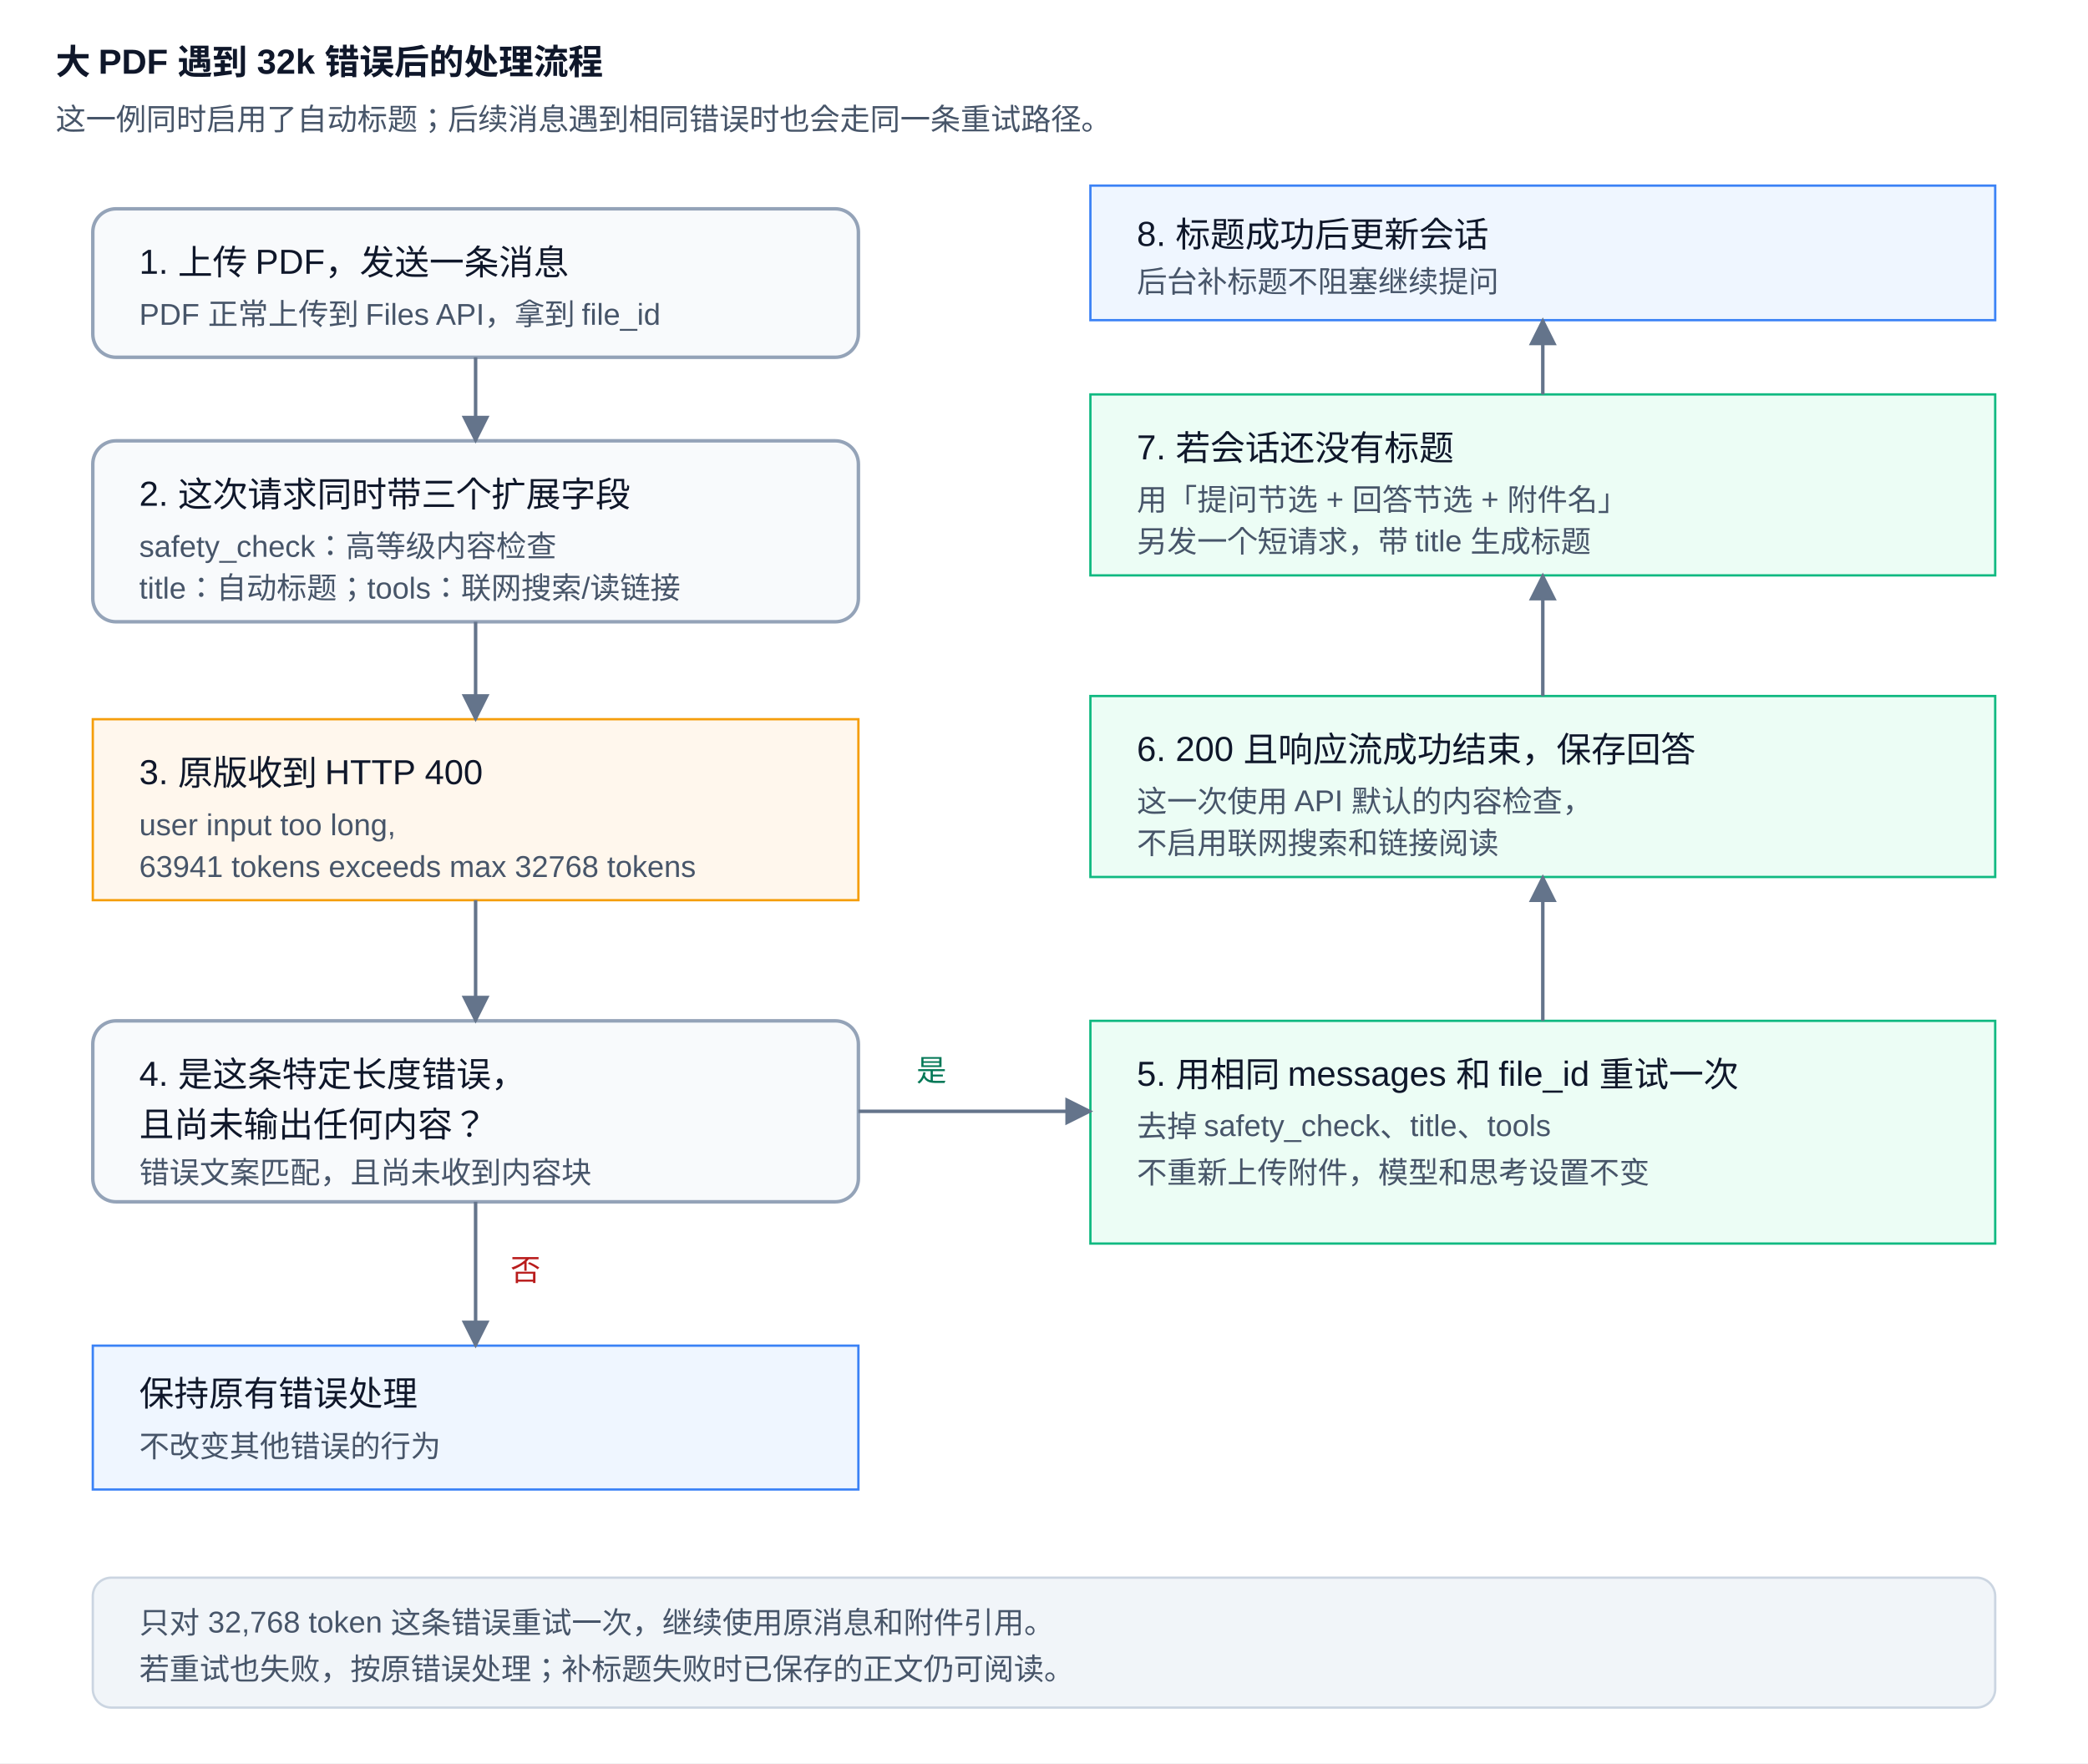
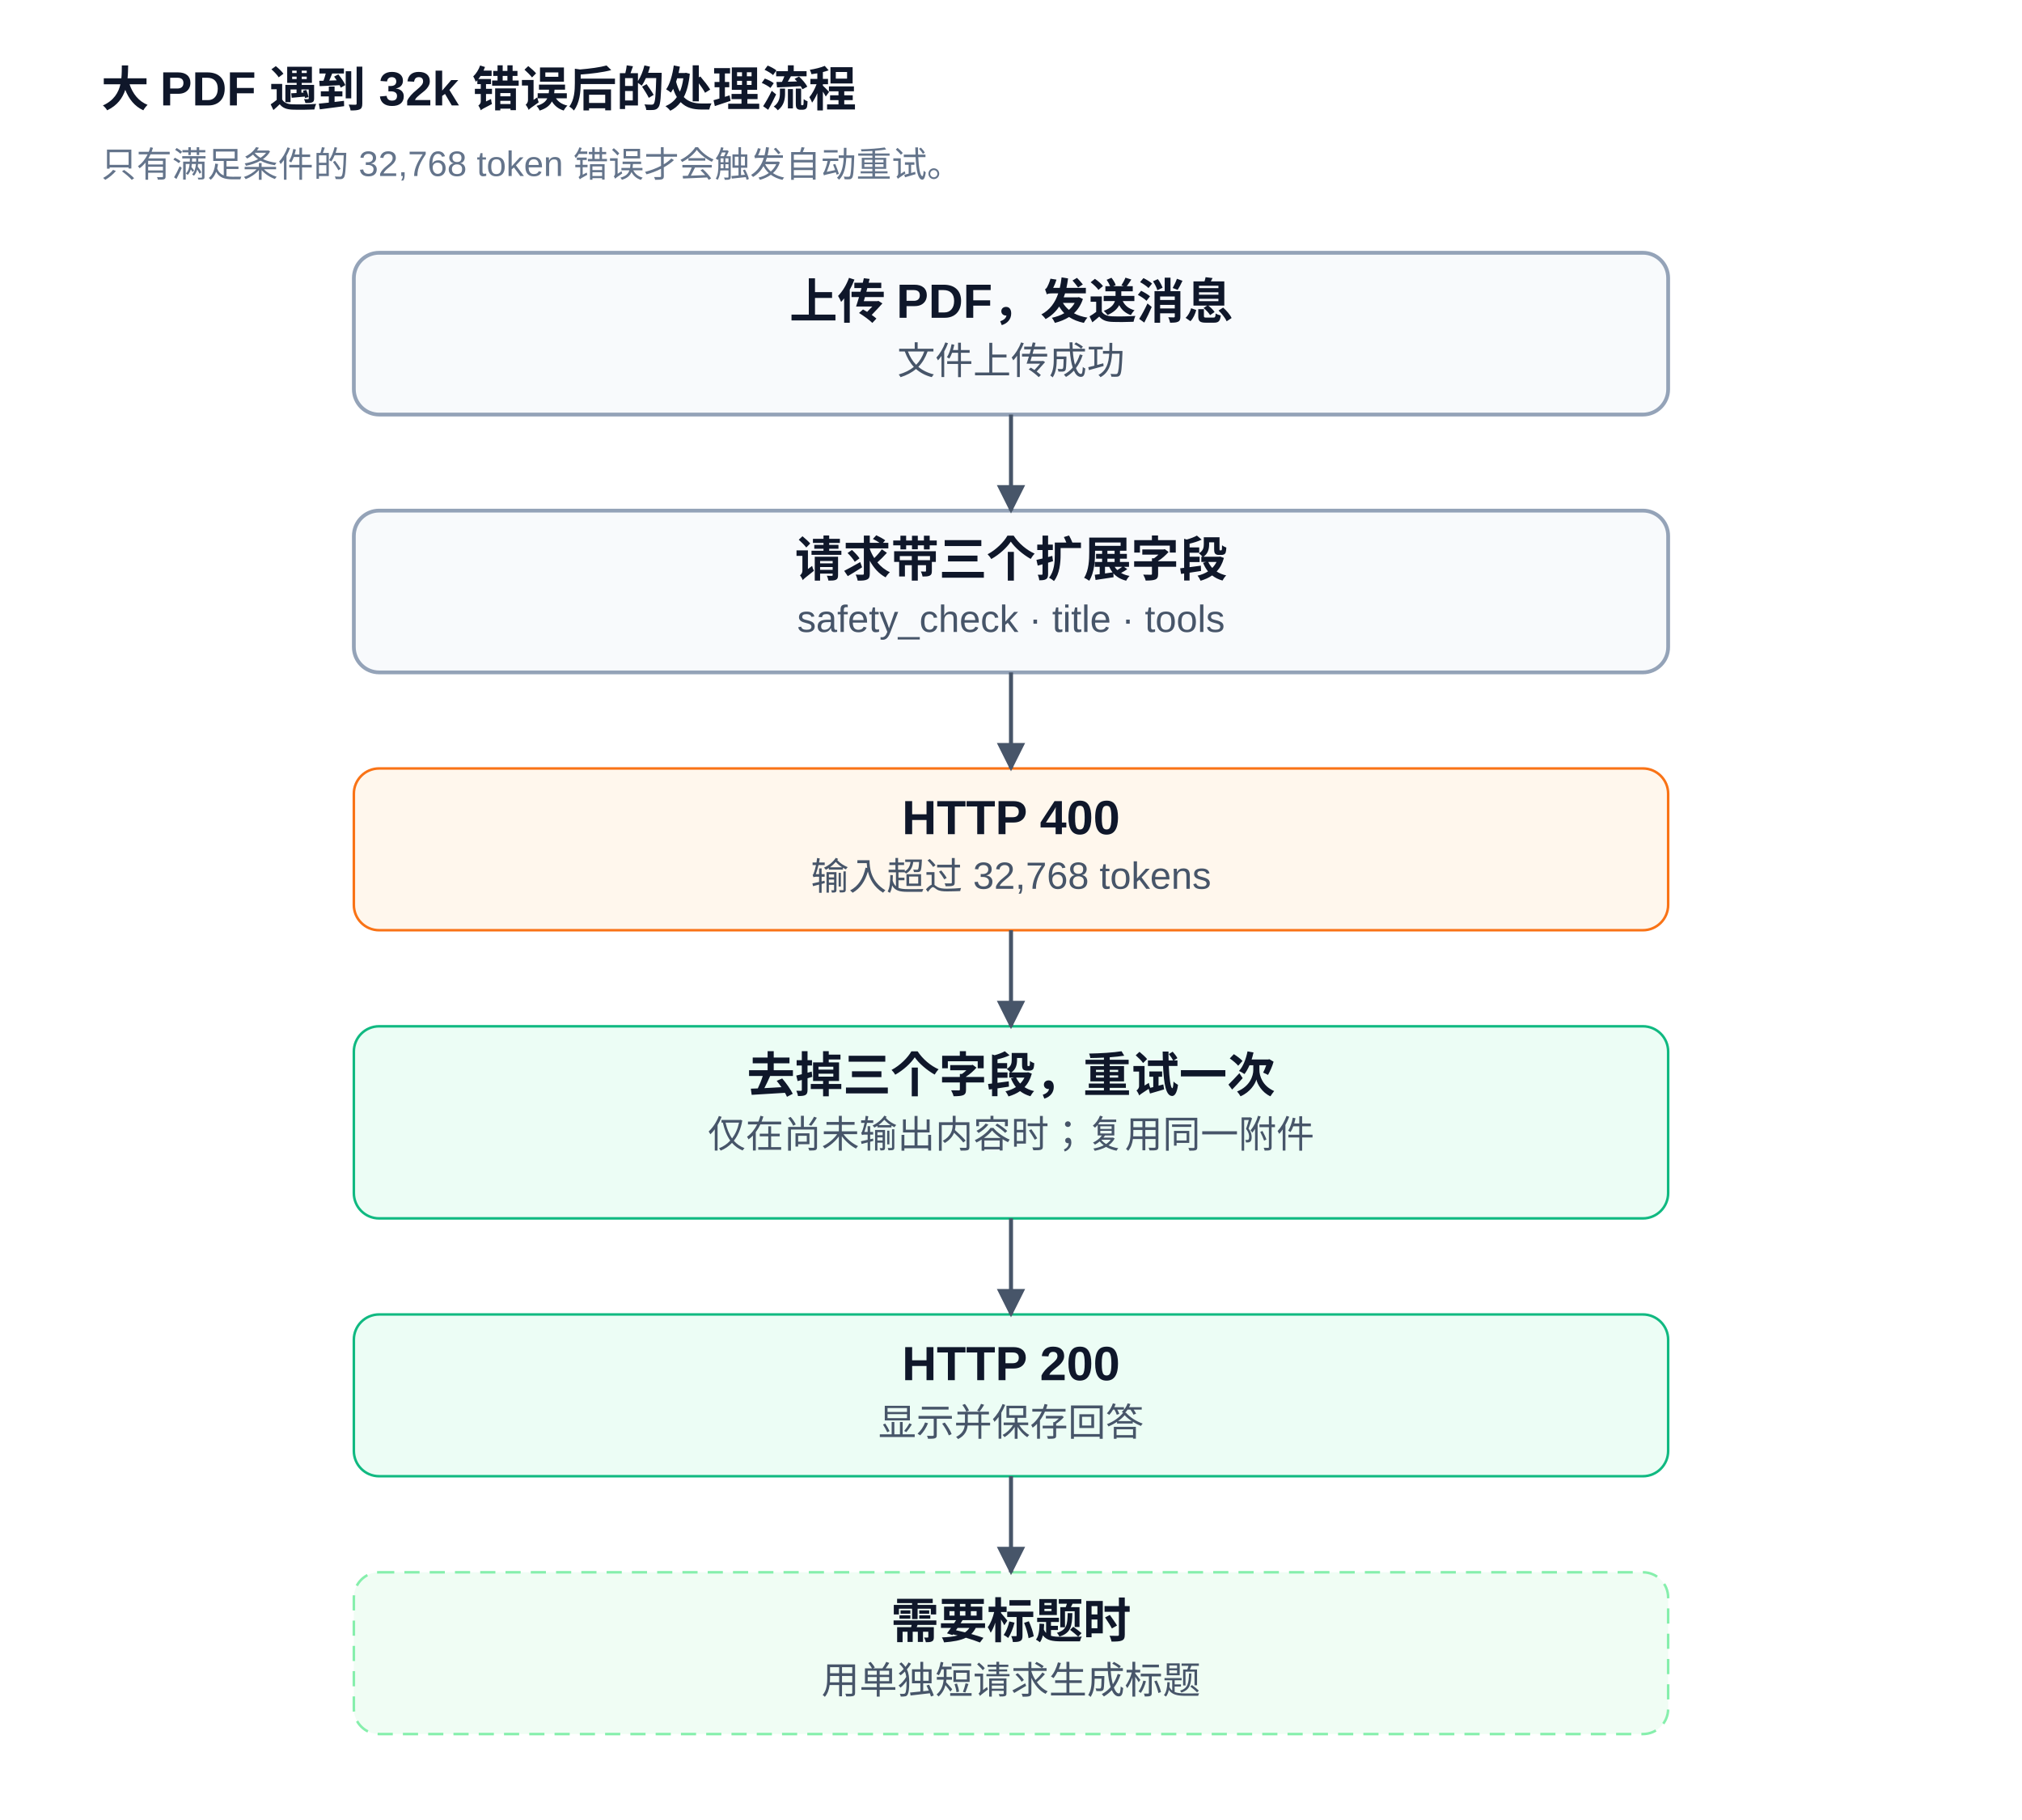
- <svg xmlns="http://www.w3.org/2000/svg" width="900" height="760" viewBox="0 0 900 760" role="img" aria-labelledby="title desc">
+ <svg xmlns="http://www.w3.org/2000/svg" width="800" height="720" viewBox="0 0 800 720" role="img" aria-labelledby="title desc">
  <defs>
-     <marker id="arrow" viewBox="0 0 10 10" refX="9" refY="5" markerWidth="8" markerHeight="8" orient="auto-start-reverse">
-       <path d="M 0 0 L 10 5 L 0 10 z" fill="#64748b" />
+     <marker id="arrow" viewBox="0 0 10 10" refX="9" refY="5" markerWidth="7" markerHeight="7" orient="auto">
+       <path d="M 0 0 L 10 5 L 0 10 z" fill="#475569" />
    </marker>
    <style>
-       .box { fill: #f8fafc; stroke: #94a3b8; stroke-width: 1.5; rx: 10; }
-       .new { fill: #ecfdf5; stroke: #10b981; }
-       .warn { fill: #fff7ed; stroke: #f59e0b; }
-       .end { fill: #eff6ff; stroke: #3b82f6; }
-       .label { font-family: "Microsoft YaHei", "PingFang SC", Arial, sans-serif; font-size: 15px; fill: #0f172a; }
-       .small { font-family: "Microsoft YaHei", "PingFang SC", Arial, sans-serif; font-size: 13px; fill: #475569; }
-       .edge { stroke: #64748b; stroke-width: 1.5; fill: none; marker-end: url(#arrow); }
-       .yes { font-family: "Microsoft YaHei", "PingFang SC", Arial, sans-serif; font-size: 13px; fill: #047857; }
-       .no { font-family: "Microsoft YaHei", "PingFang SC", Arial, sans-serif; font-size: 13px; fill: #b91c1c; }
+       .box { fill: #f8fafc; stroke: #94a3b8; stroke-width: 1.5; }
+       .warn { fill: #fff7ed; stroke: #f97316; }
+       .fix { fill: #ecfdf5; stroke: #10b981; }
+       .later { fill: #f0fdf4; stroke: #86efac; }
+       .title { font-family: "Microsoft YaHei", "PingFang SC", Arial, sans-serif; font-size: 19px; font-weight: 600; fill: #0f172a; }
+       .sub { font-family: "Microsoft YaHei", "PingFang SC", Arial, sans-serif; font-size: 15px; fill: #475569; }
+       .note { font-family: "Microsoft YaHei", "PingFang SC", Arial, sans-serif; font-size: 14px; fill: #64748b; }
+       .arrow { stroke: #475569; stroke-width: 1.6; fill: none; marker-end: url(#arrow); }
    </style>
  </defs>
-   <rect width="900" height="760" fill="#ffffff" />
-   <text x="24" y="32" class="label" font-size="20" font-weight="700">大 PDF 遇到 32k 错误后的处理流程</text>
-   <text x="24" y="56" class="small">这一例同时启用了自动标题；后续消息遇到相同错误时也会走同一条重试路径。</text>
-   <rect x="40" y="90" width="330" height="64" class="box" />
-   <text x="60" y="118" class="label">1. 上传 PDF，发送一条消息</text>
-   <text x="60" y="140" class="small">PDF 正常上传到 Files API，拿到 file_id</text>
-   <rect x="40" y="190" width="330" height="78" class="box" />
-   <text x="60" y="218" class="label">2. 这次请求同时带三个扩展字段</text>
-   <text x="60" y="240" class="small">safety_check：高等级内容检查</text>
-   <text x="60" y="258" class="small">title：自动标题；tools：联网搜索/读链接</text>
-   <rect x="40" y="310" width="330" height="78" class="warn" />
-   <text x="60" y="338" class="label">3. 原版收到 HTTP 400</text>
-   <text x="60" y="360" class="small">user input too long,</text>
-   <text x="60" y="378" class="small">63941 tokens exceeds max 32768 tokens</text>
-   <rect x="40" y="440" width="330" height="78" class="box" />
-   <text x="60" y="468" class="label">4. 是这条特定长度错误，</text>
-   <text x="60" y="490" class="label">且尚未输出任何内容？</text>
-   <text x="60" y="510" class="small">错误文案匹配，且尚未收到内容块</text>
-   <rect x="40" y="580" width="330" height="62" class="end" />
-   <text x="60" y="606" class="label">保持原有错误处理</text>
-   <text x="60" y="628" class="small">不改变其他错误的行为</text>
-   <rect x="470" y="440" width="390" height="96" class="new" />
-   <text x="490" y="468" class="label">5. 用相同 messages 和 file_id 重试一次</text>
-   <text x="490" y="490" class="small">去掉 safety_check、title、tools</text>
-   <text x="490" y="510" class="small">不重新上传附件，模型和思考设置不变</text>
-   <rect x="470" y="300" width="390" height="78" class="new" />
-   <text x="490" y="328" class="label">6. 200 且响应流成功结束，保存回答</text>
-   <text x="490" y="350" class="small">这一次使用 API 默认的内容检查，</text>
-   <text x="490" y="368" class="small">不启用联网搜索和链接阅读</text>
-   <rect x="470" y="170" width="390" height="78" class="new" />
-   <text x="490" y="198" class="label">7. 若会话还没有标题</text>
-   <text x="490" y="220" class="small">用「提问节选 + 回答节选 + 附件名」</text>
-   <text x="490" y="238" class="small">另发一个短请求，带 title 生成标题</text>
-   <rect x="470" y="80" width="390" height="58" class="end" />
-   <text x="490" y="106" class="label">8. 标题成功后更新会话</text>
-   <text x="490" y="126" class="small">后台补标题不阻塞继续提问</text>
-   <path d="M 205 154 L 205 190" class="edge" />
-   <path d="M 205 268 L 205 310" class="edge" />
-   <path d="M 205 388 L 205 440" class="edge" />
-   <path d="M 205 518 L 205 580" class="edge" />
-   <text x="220" y="552" class="no">否</text>
-   <path d="M 370 479 L 470 479" class="edge" />
-   <text x="395" y="466" class="yes">是</text>
-   <path d="M 665 440 L 665 378" class="edge" />
-   <path d="M 665 300 L 665 248" class="edge" />
-   <path d="M 665 170 L 665 138" class="edge" />
-   <rect x="40" y="680" width="820" height="56" fill="#f1f5f9" stroke="#cbd5e1" rx="8" />
-   <text x="60" y="704" class="small">只对 32,768 token 这条错误重试一次，继续使用原消息和附件引用。</text>
-   <text x="60" y="724" class="small">若重试也失败，按原错误处理；补标题失败时已保存的正文仍可阅读。</text>
+   <rect width="800" height="720" fill="#ffffff" />
+   <text x="40" y="42" class="title">大 PDF 遇到 32k 错误后的处理流程</text>
+   <text x="40" y="70" class="note">只有满足条件的 32,768 token 错误才会触发自动重试。</text>
+   <rect x="140" y="100" width="520" height="64" rx="10" class="box" />
+   <text x="400" y="126" text-anchor="middle" class="title">上传 PDF，发送消息</text>
+   <text x="400" y="148" text-anchor="middle" class="sub">文件上传成功</text>
+   <rect x="140" y="202" width="520" height="64" rx="10" class="box" />
+   <text x="400" y="228" text-anchor="middle" class="title">请求带三个扩展字段</text>
+   <text x="400" y="250" text-anchor="middle" class="sub">safety_check · title · tools</text>
+   <rect x="140" y="304" width="520" height="64" rx="10" class="warn" />
+   <text x="400" y="330" text-anchor="middle" class="title">HTTP 400</text>
+   <text x="400" y="352" text-anchor="middle" class="sub">输入超过 32,768 tokens</text>
+   <rect x="140" y="406" width="520" height="76" rx="10" class="fix" />
+   <text x="400" y="432" text-anchor="middle" class="title">去掉三个字段，重试一次</text>
+   <text x="400" y="454" text-anchor="middle" class="sub">仅在尚未输出内容时；复用同一附件</text>
+   <rect x="140" y="520" width="520" height="64" rx="10" class="fix" />
+   <text x="400" y="546" text-anchor="middle" class="title">HTTP 200</text>
+   <text x="400" y="568" text-anchor="middle" class="sub">显示并保存回答</text>
+   <rect x="140" y="622" width="520" height="64" rx="10" class="later" stroke-dasharray="6 4" />
+   <text x="400" y="648" text-anchor="middle" class="title">需要标题时</text>
+   <text x="400" y="670" text-anchor="middle" class="sub">用单独短请求生成标题</text>
+   <path d="M 400 164 L 400 202" class="arrow" />
+   <path d="M 400 266 L 400 304" class="arrow" />
+   <path d="M 400 368 L 400 406" class="arrow" />
+   <path d="M 400 482 L 400 520" class="arrow" />
+   <path d="M 400 584 L 400 622" class="arrow" />
</svg>
